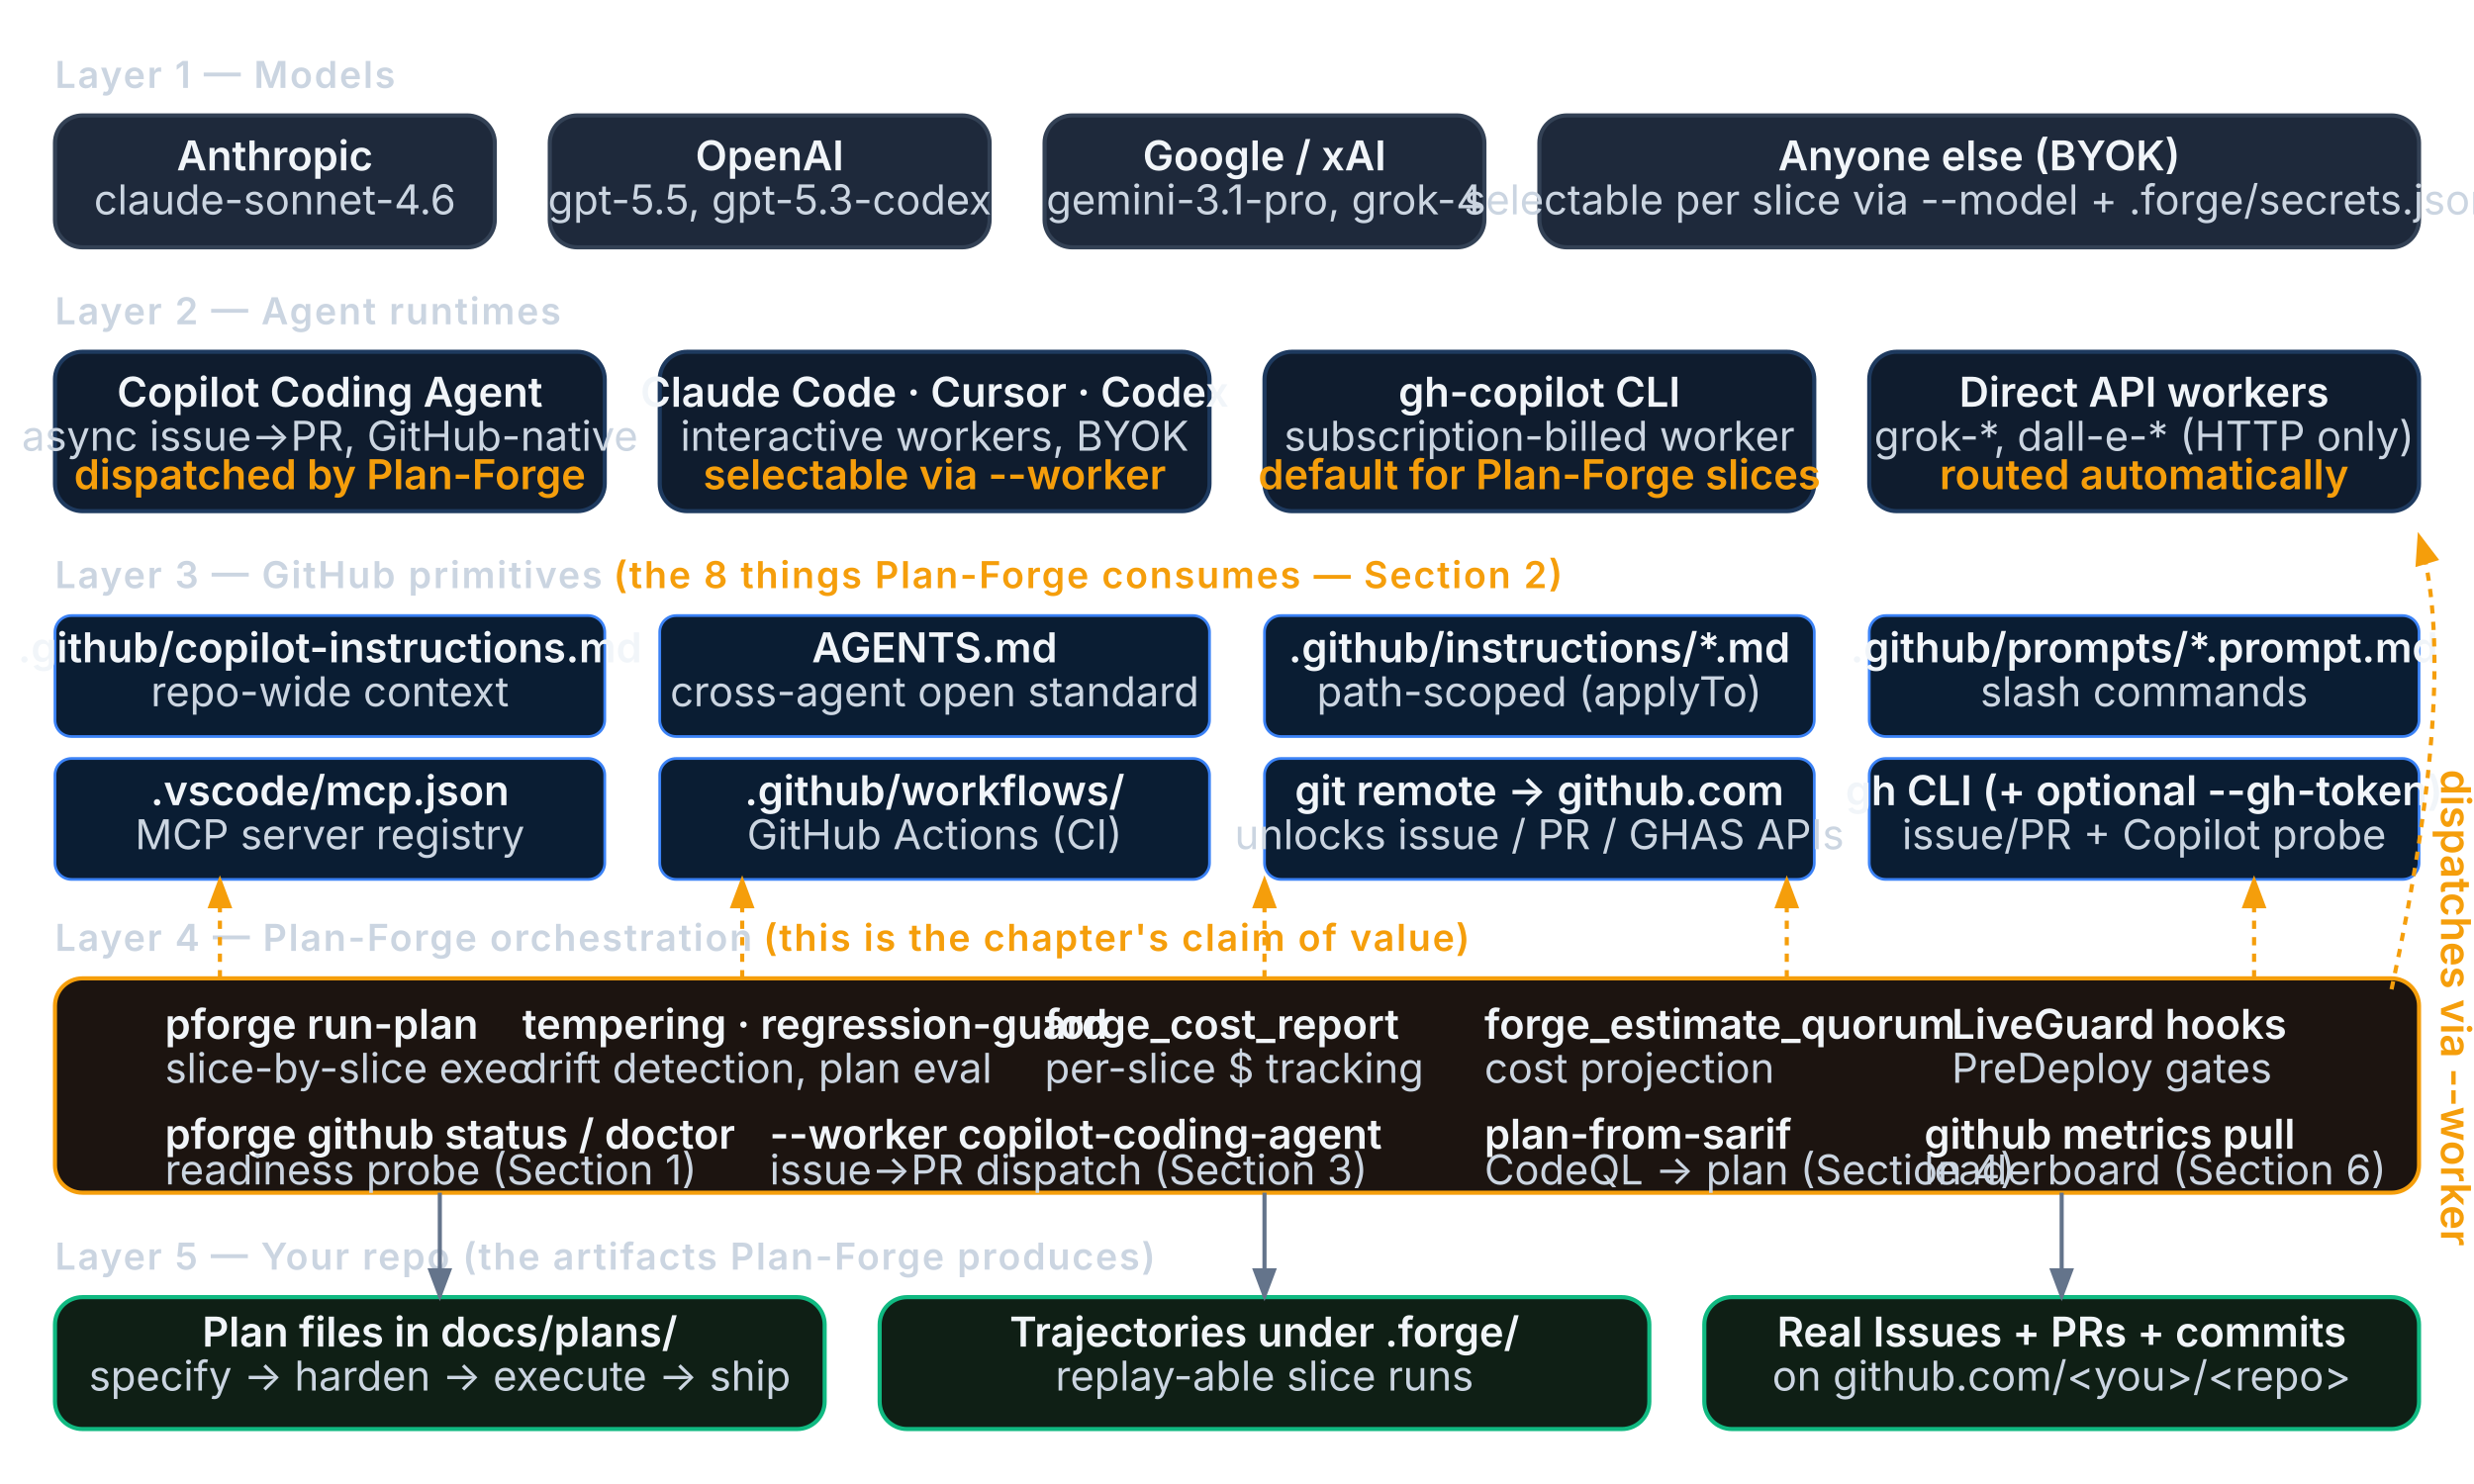
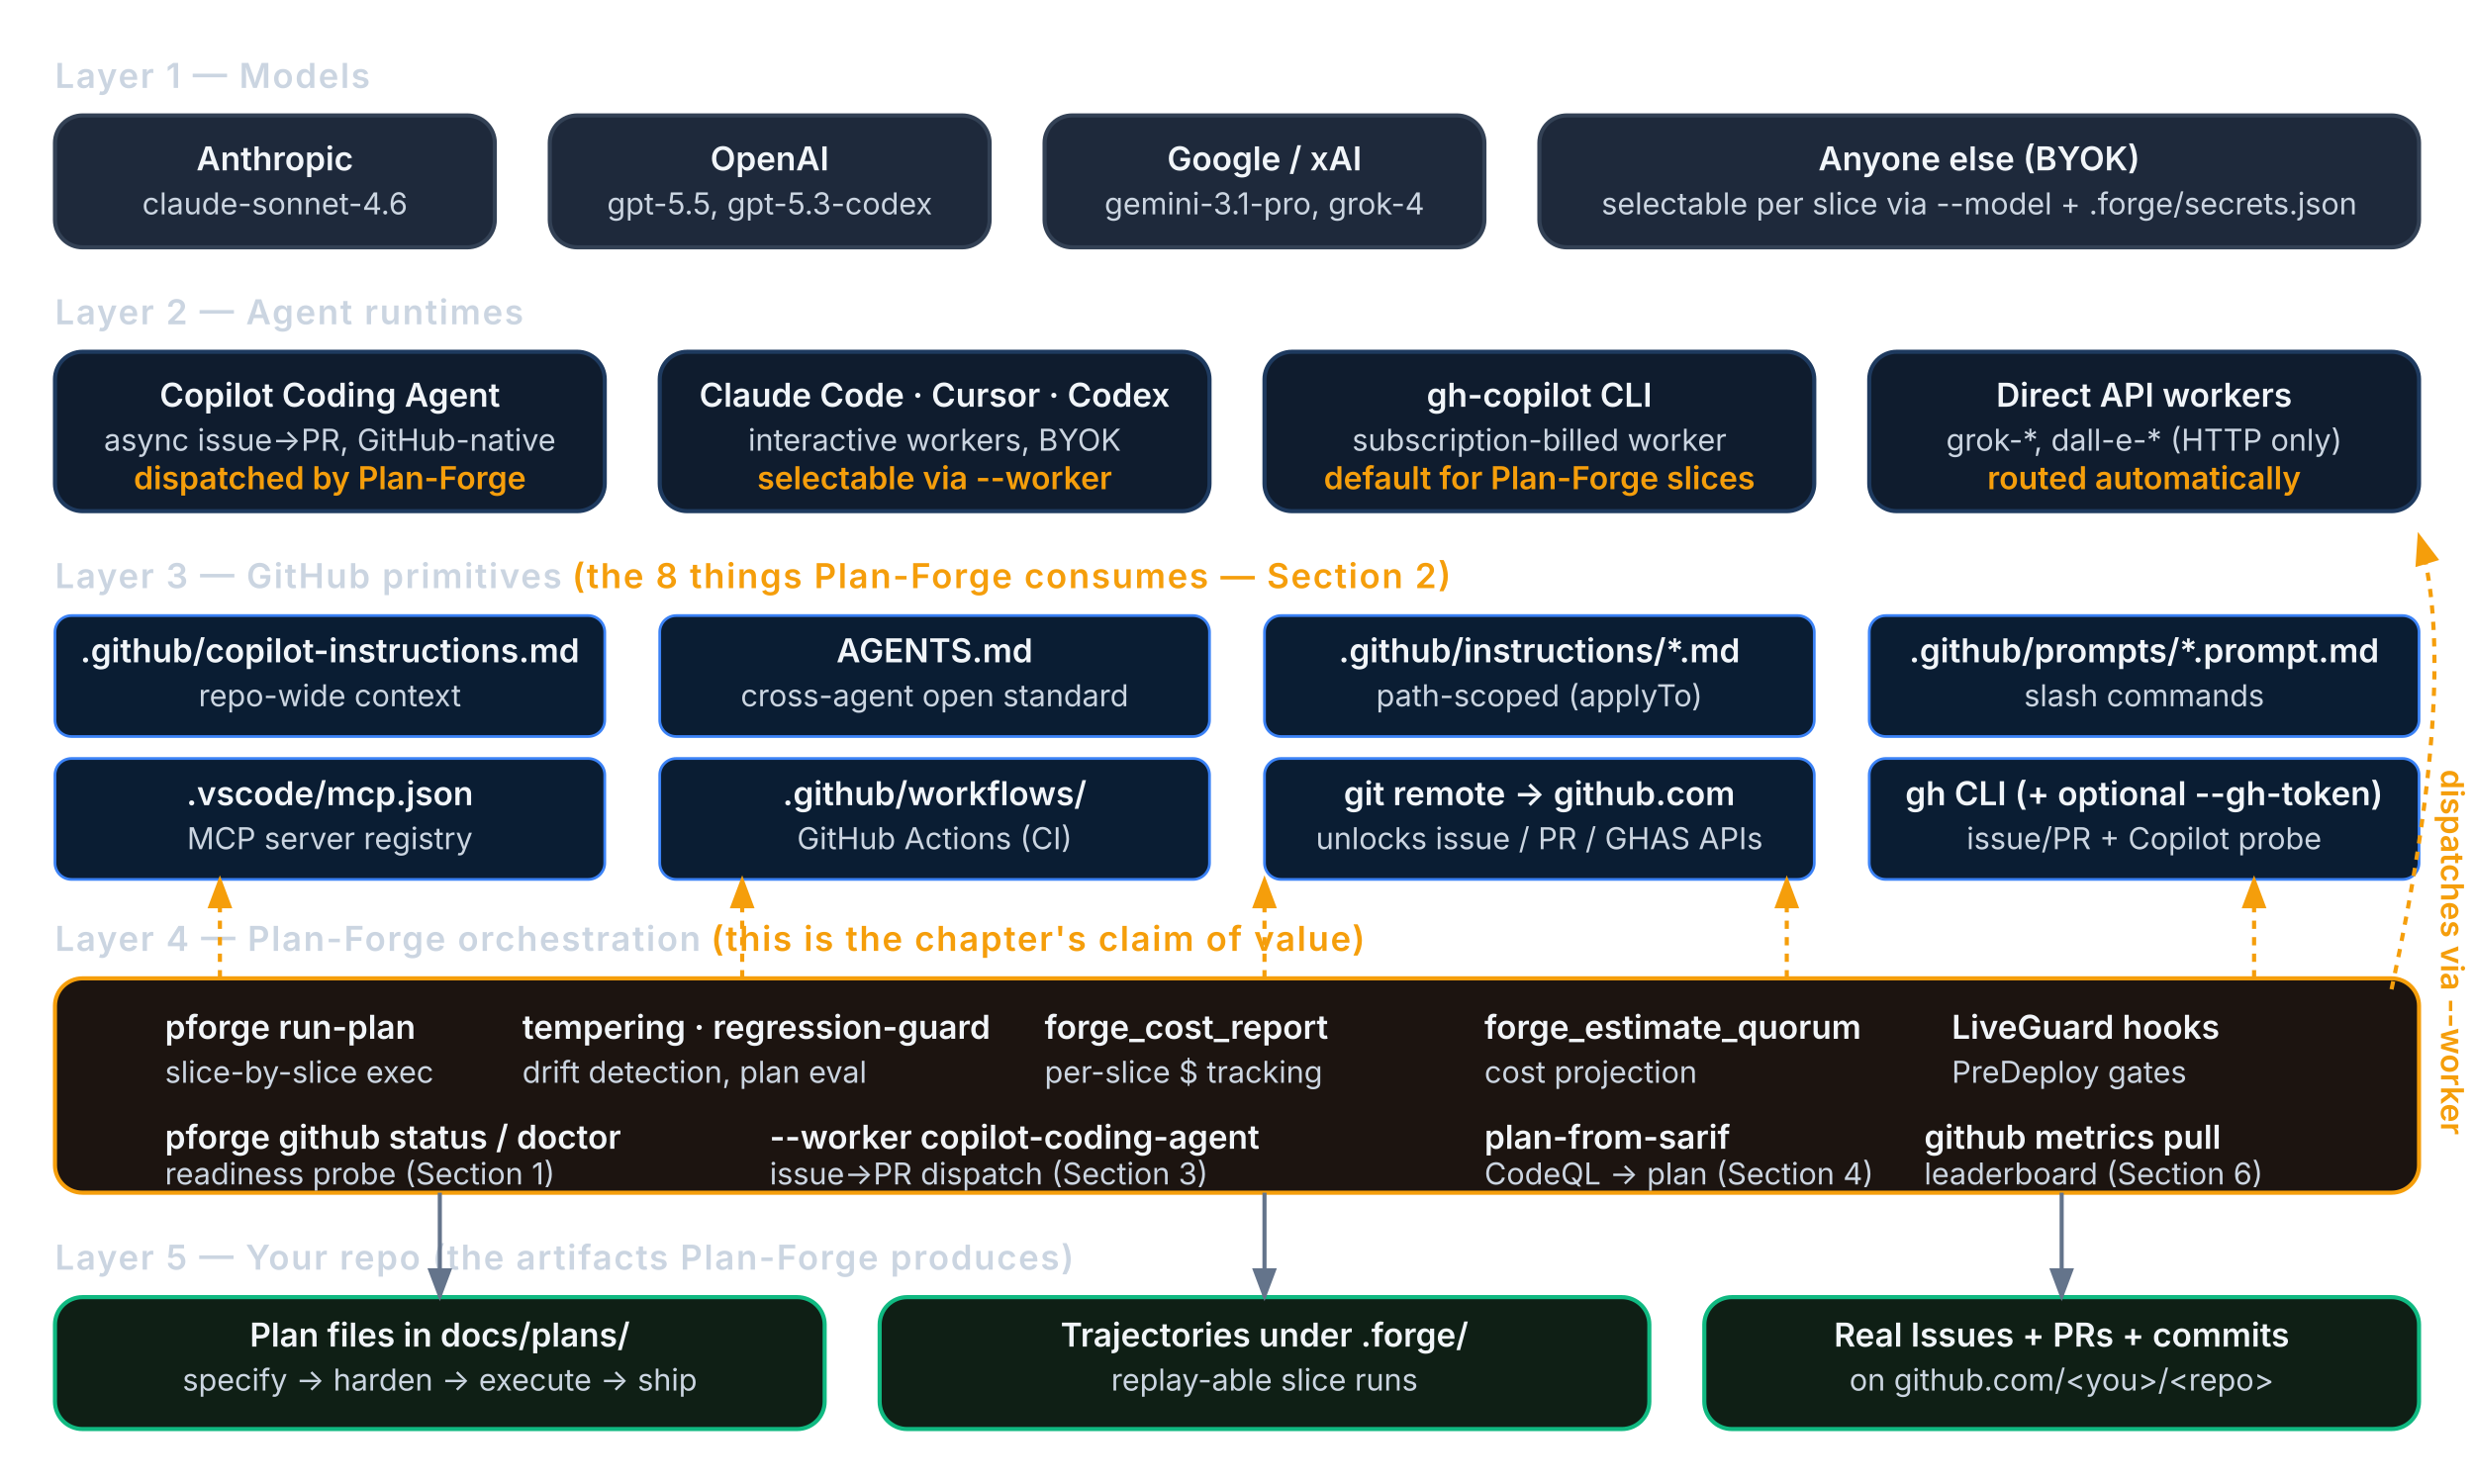
<svg xmlns="http://www.w3.org/2000/svg" viewBox="0 0 900 540" fill="none">
  <style>
    text { font-family: 'Inter', sans-serif; }
    .layer { rx: 10; ry: 10; stroke-width: 1.5; }
    .primitive { rx: 6; ry: 6; stroke-width: 1; }
    .arrow { stroke: #64748b; stroke-width: 1.5; fill: none; marker-end: url(#arrowhead); }
    .arrow-up { stroke: #f59e0b; stroke-width: 1.5; fill: none; marker-end: url(#arrowhead-amber); stroke-dasharray: 3 3; }
-     .label { font-size: 13.5px; fill: #cbd5e1; }
-     .title { font-size: 15px; fill: #f1f5f9; font-weight: 600; }
-     .layer-title { font-size: 13.5px; fill: #cbd5e1; font-weight: 600; text-transform: uppercase; letter-spacing: 0.05em; }
-     .accent { font-size: 15px; fill: #f59e0b; font-weight: 600; }
-     .desc { font-size: 15px; fill: #cbd5e1; }
+     .label { font-size: 11px; fill: #cbd5e1; }
+     .title { font-size: 12px; fill: #f1f5f9; font-weight: 600; }
+     .layer-title { font-size: 12.5px; fill: #cbd5e1; font-weight: 600; text-transform: uppercase; letter-spacing: 0.05em; }
+     .accent { font-size: 11.5px; fill: #f59e0b; font-weight: 600; }
+     .desc { font-size: 11px; fill: #cbd5e1; }
  </style>
  <defs>
    <marker id="arrowhead" markerWidth="8" markerHeight="6" refX="7" refY="3" orient="auto">
      <path d="M0,0 L8,3 L0,6" fill="#64748b" />
    </marker>
    <marker id="arrowhead-amber" markerWidth="8" markerHeight="6" refX="7" refY="3" orient="auto">
      <path d="M0,0 L8,3 L0,6" fill="#f59e0b" />
    </marker>
  </defs>
  <text x="20" y="32" class="layer-title">Layer 1 — Models</text>
  <g>
    <rect x="20" y="42" width="160" height="48" class="layer" fill="#1e293b" stroke="#334155" />
    <text x="100" y="62" text-anchor="middle" class="title">Anthropic</text>
    <text x="100" y="78" text-anchor="middle" class="desc">claude-sonnet-4.6</text>
    <rect x="200" y="42" width="160" height="48" class="layer" fill="#1e293b" stroke="#334155" />
    <text x="280" y="62" text-anchor="middle" class="title">OpenAI</text>
    <text x="280" y="78" text-anchor="middle" class="desc">gpt-5.5, gpt-5.3-codex</text>
    <rect x="380" y="42" width="160" height="48" class="layer" fill="#1e293b" stroke="#334155" />
    <text x="460" y="62" text-anchor="middle" class="title">Google / xAI</text>
    <text x="460" y="78" text-anchor="middle" class="desc">gemini-3.1-pro, grok-4</text>
    <rect x="560" y="42" width="320" height="48" class="layer" fill="#1e293b" stroke="#334155" />
    <text x="720" y="62" text-anchor="middle" class="title">Anyone else (BYOK)</text>
    <text x="720" y="78" text-anchor="middle" class="desc">selectable per slice via --model + .forge/secrets.json</text>
  </g>
  <text x="20" y="118" class="layer-title">Layer 2 — Agent runtimes</text>
  <g>
    <rect x="20" y="128" width="200" height="58" class="layer" fill="#0f1c2e" stroke="#1e3a5f" />
    <text x="120" y="148" text-anchor="middle" class="title">Copilot Coding Agent</text>
    <text x="120" y="164" text-anchor="middle" class="desc">async issue→PR, GitHub-native</text>
    <text x="120" y="178" text-anchor="middle" class="accent">dispatched by Plan-Forge</text>
    <rect x="240" y="128" width="200" height="58" class="layer" fill="#0f1c2e" stroke="#1e3a5f" />
    <text x="340" y="148" text-anchor="middle" class="title">Claude Code · Cursor · Codex</text>
    <text x="340" y="164" text-anchor="middle" class="desc">interactive workers, BYOK</text>
    <text x="340" y="178" text-anchor="middle" class="accent">selectable via --worker</text>
    <rect x="460" y="128" width="200" height="58" class="layer" fill="#0f1c2e" stroke="#1e3a5f" />
    <text x="560" y="148" text-anchor="middle" class="title">gh-copilot CLI</text>
    <text x="560" y="164" text-anchor="middle" class="desc">subscription-billed worker</text>
    <text x="560" y="178" text-anchor="middle" class="accent">default for Plan-Forge slices</text>
    <rect x="680" y="128" width="200" height="58" class="layer" fill="#0f1c2e" stroke="#1e3a5f" />
    <text x="780" y="148" text-anchor="middle" class="title">Direct API workers</text>
    <text x="780" y="164" text-anchor="middle" class="desc">grok-*, dall-e-* (HTTP only)</text>
    <text x="780" y="178" text-anchor="middle" class="accent">routed automatically</text>
  </g>
  <text x="20" y="214" class="layer-title">Layer 3 — GitHub primitives <tspan fill="#f59e0b">(the 8 things Plan-Forge consumes — Section 2)</tspan>
  </text>
  <g>
    <rect x="20" y="224" width="200" height="44" class="primitive" fill="#0a1d33" stroke="#3b82f6" />
    <text x="120" y="241" text-anchor="middle" class="title">.github/copilot-instructions.md</text>
    <text x="120" y="257" text-anchor="middle" class="desc">repo-wide context</text>
    <rect x="240" y="224" width="200" height="44" class="primitive" fill="#0a1d33" stroke="#3b82f6" />
    <text x="340" y="241" text-anchor="middle" class="title">AGENTS.md</text>
    <text x="340" y="257" text-anchor="middle" class="desc">cross-agent open standard</text>
    <rect x="460" y="224" width="200" height="44" class="primitive" fill="#0a1d33" stroke="#3b82f6" />
    <text x="560" y="241" text-anchor="middle" class="title">.github/instructions/*.md</text>
    <text x="560" y="257" text-anchor="middle" class="desc">path-scoped (applyTo)</text>
    <rect x="680" y="224" width="200" height="44" class="primitive" fill="#0a1d33" stroke="#3b82f6" />
    <text x="780" y="241" text-anchor="middle" class="title">.github/prompts/*.prompt.md</text>
    <text x="780" y="257" text-anchor="middle" class="desc">slash commands</text>
    <rect x="20" y="276" width="200" height="44" class="primitive" fill="#0a1d33" stroke="#3b82f6" />
    <text x="120" y="293" text-anchor="middle" class="title">.vscode/mcp.json</text>
    <text x="120" y="309" text-anchor="middle" class="desc">MCP server registry</text>
    <rect x="240" y="276" width="200" height="44" class="primitive" fill="#0a1d33" stroke="#3b82f6" />
    <text x="340" y="293" text-anchor="middle" class="title">.github/workflows/</text>
    <text x="340" y="309" text-anchor="middle" class="desc">GitHub Actions (CI)</text>
    <rect x="460" y="276" width="200" height="44" class="primitive" fill="#0a1d33" stroke="#3b82f6" />
    <text x="560" y="293" text-anchor="middle" class="title">git remote → github.com</text>
    <text x="560" y="309" text-anchor="middle" class="desc">unlocks issue / PR / GHAS APIs</text>
    <rect x="680" y="276" width="200" height="44" class="primitive" fill="#0a1d33" stroke="#3b82f6" />
    <text x="780" y="293" text-anchor="middle" class="title">gh CLI (+ optional --gh-token)</text>
    <text x="780" y="309" text-anchor="middle" class="desc">issue/PR + Copilot probe</text>
  </g>
  <text x="20" y="346" class="layer-title">Layer 4 — Plan-Forge orchestration <tspan fill="#f59e0b">(this is the chapter's claim of value)</tspan>
  </text>
  <g>
    <rect x="20" y="356" width="860" height="78" class="layer" fill="#1c1410" stroke="#f59e0b" stroke-width="2" />
    <text x="60" y="378" class="title">pforge run-plan</text>
    <text x="60" y="394" class="desc">slice-by-slice exec</text>
    <text x="190" y="378" class="title">tempering · regression-guard</text>
    <text x="190" y="394" class="desc">drift detection, plan eval</text>
    <text x="380" y="378" class="title">forge_cost_report</text>
    <text x="380" y="394" class="desc">per-slice $ tracking</text>
    <text x="540" y="378" class="title">forge_estimate_quorum</text>
    <text x="540" y="394" class="desc">cost projection</text>
    <text x="710" y="378" class="title">LiveGuard hooks</text>
    <text x="710" y="394" class="desc">PreDeploy gates</text>
    <text x="60" y="418" class="title">pforge github status / doctor</text>
    <text x="60" y="431" class="desc">readiness probe (Section 1)</text>
    <text x="280" y="418" class="title">--worker copilot-coding-agent</text>
    <text x="280" y="431" class="desc">issue→PR dispatch (Section 3)</text>
    <text x="540" y="418" class="title">plan-from-sarif</text>
    <text x="540" y="431" class="desc">CodeQL → plan (Section 4)</text>
    <text x="700" y="418" class="title">github metrics pull</text>
    <text x="700" y="431" class="desc">leaderboard (Section 6)</text>
  </g>
  <text x="20" y="462" class="layer-title">Layer 5 — Your repo (the artifacts Plan-Forge produces)</text>
  <g>
    <rect x="20" y="472" width="280" height="48" class="layer" fill="#0f1f15" stroke="#10b981" />
    <text x="160" y="490" text-anchor="middle" class="title">Plan files in docs/plans/</text>
    <text x="160" y="506" text-anchor="middle" class="desc">specify → harden → execute → ship</text>
    <rect x="320" y="472" width="280" height="48" class="layer" fill="#0f1f15" stroke="#10b981" />
    <text x="460" y="490" text-anchor="middle" class="title">Trajectories under .forge/</text>
    <text x="460" y="506" text-anchor="middle" class="desc">replay-able slice runs</text>
    <rect x="620" y="472" width="260" height="48" class="layer" fill="#0f1f15" stroke="#10b981" />
    <text x="750" y="490" text-anchor="middle" class="title">Real Issues + PRs + commits</text>
    <text x="750" y="506" text-anchor="middle" class="desc">on github.com/&lt;you&gt;/&lt;repo&gt;</text>
  </g>
  <path d="M 80 356 L 80 320" class="arrow-up" />
  <path d="M 270 356 L 270 320" class="arrow-up" />
  <path d="M 460 356 L 460 320" class="arrow-up" />
  <path d="M 650 356 L 650 320" class="arrow-up" />
  <path d="M 820 356 L 820 320" class="arrow-up" />
  <path d="M 160 434 L 160 472" class="arrow" />
  <path d="M 460 434 L 460 472" class="arrow" />
  <path d="M 750 434 L 750 472" class="arrow" />
  <path d="M 870 360 Q 895 245 880 195" class="arrow-up" />
  <text x="888" y="280" class="accent" transform="rotate(90 888 280)">dispatches via --worker</text>
</svg>
